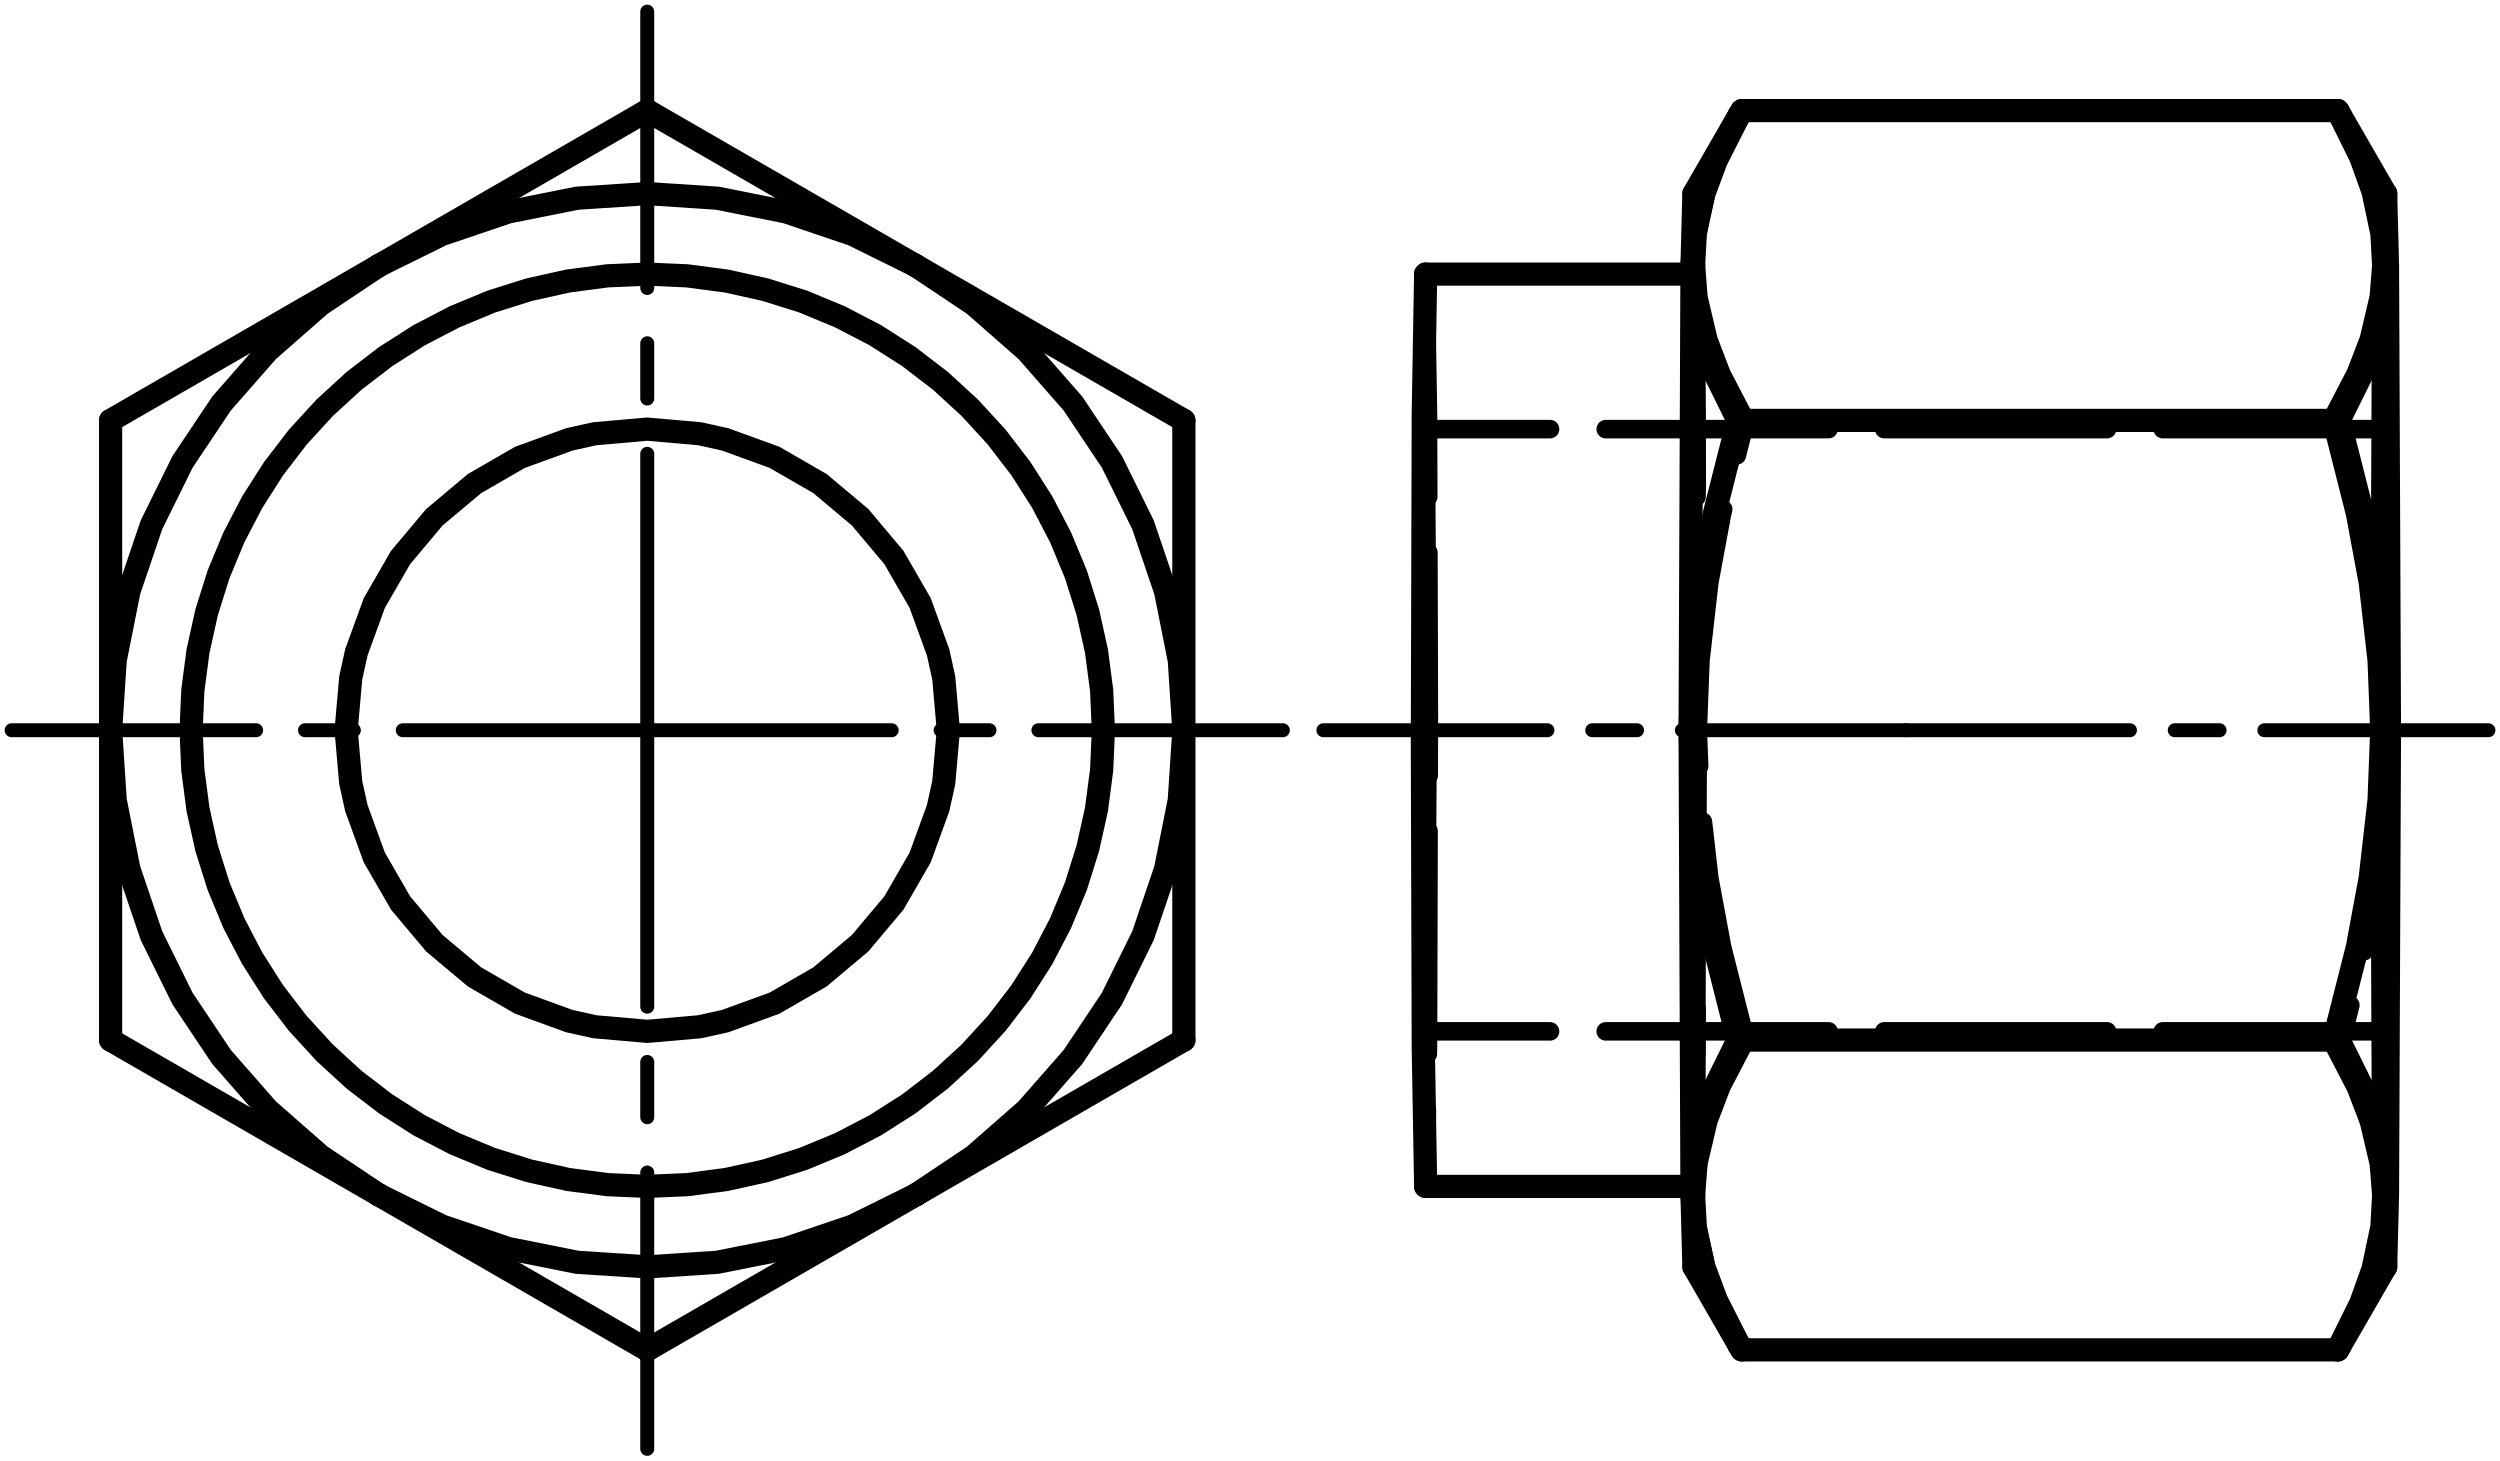
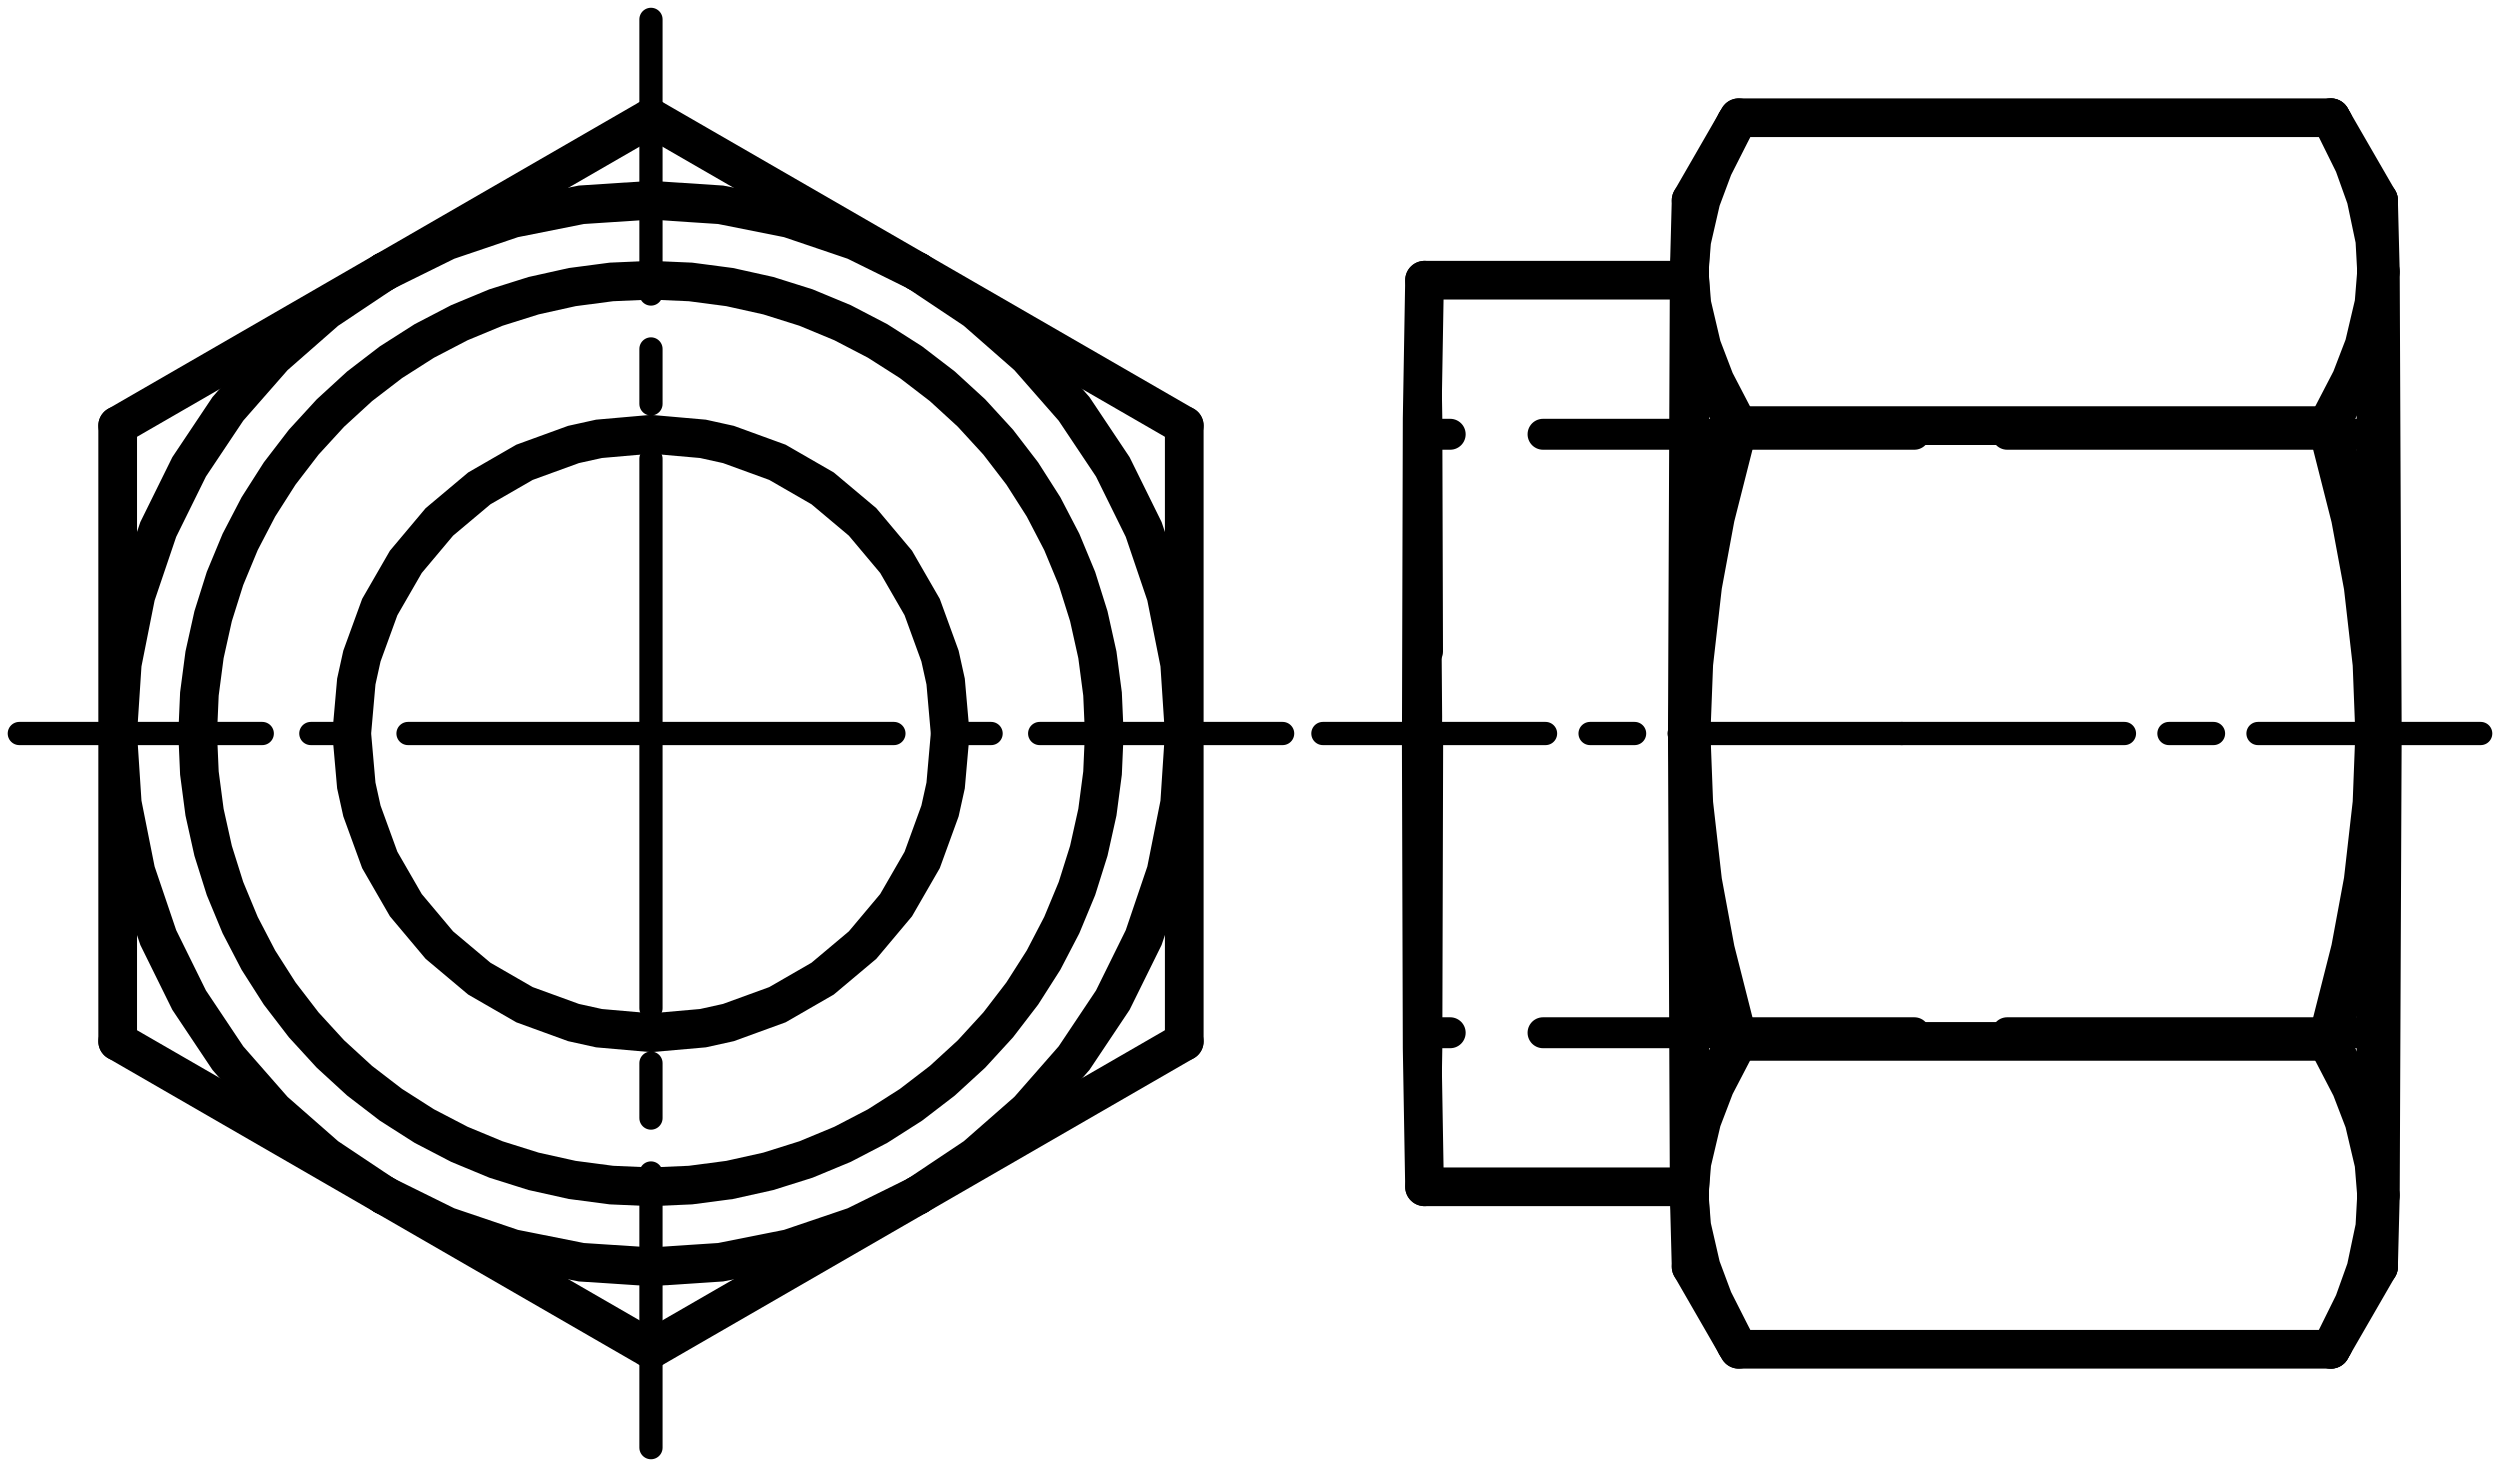
- <svg xmlns="http://www.w3.org/2000/svg" width="41.928mm" height="24.494mm" viewBox="-10.855 -12.247 41.928 24.494" version="1.1">
+ <svg xmlns="http://www.w3.org/2000/svg" width="42.191mm" height="24.757mm" viewBox="-10.986 -12.379 42.191 24.757" version="1.1">
  <g transform="scale(1,-1)" stroke-linecap="round">
-     <g fill="none" stroke="rgb(0,0,0)" stroke-width="0.389" id="Visible">
+     <g fill="none" stroke="rgb(0,0,0)" stroke-width="0.653" id="Visible">
      <line x1="-9.0" y1="5.196" x2="-4.5" y2="7.794" />
      <line x1="-4.5" y1="7.794" x2="-0.0" y2="10.392" />
      <line x1="-9.0" y1="-5.196" x2="-9.0" y2="0.0" />
      <line x1="-9.0" y1="0.0" x2="-9.0" y2="5.196" />
      <path d="M -4.5,7.794 L -5.479,7.14 L -6.364,6.364 L -7.14,5.479 L -7.794,4.5 L -8.315,3.444 L -8.693,2.329 L -8.923,1.175 L -9.0,-0.0" />
      <path d="M -4.5,7.794 L -3.444,8.315 L -2.329,8.693 L -1.175,8.923 L 0.0,9.0 L 1.175,8.923 L 2.329,8.693 L 3.444,8.315 L 4.5,7.794" />
      <line x1="0.0" y1="10.392" x2="4.5" y2="7.794" />
      <line x1="4.5" y1="7.794" x2="9.0" y2="5.196" />
      <line x1="-0.0" y1="-10.392" x2="-4.5" y2="-7.794" />
      <line x1="-4.5" y1="-7.794" x2="-9.0" y2="-5.196" />
      <path d="M -9.0,0.0 L -8.923,-1.175 L -8.693,-2.329 L -8.315,-3.444 L -7.794,-4.5 L -7.14,-5.479 L -6.364,-6.364 L -5.479,-7.14 L -4.5,-7.794" />
      <path d="M 9.0,0.0 L 8.923,1.175 L 8.693,2.329 L 8.315,3.444 L 7.794,4.5 L 7.14,5.479 L 6.364,6.364 L 5.479,7.14 L 4.5,7.794" />
      <path d="M 4.5,-7.794 L 5.479,-7.14 L 6.364,-6.364 L 7.14,-5.479 L 7.794,-4.5 L 8.315,-3.444 L 8.693,-2.329 L 8.923,-1.175 L 9.0,0.0" />
      <path d="M -4.5,-7.794 L -3.444,-8.315 L -2.329,-8.693 L -1.175,-8.923 L 0.0,-9.0 L 1.175,-8.923 L 2.329,-8.693 L 3.444,-8.315 L 4.5,-7.794" />
      <line x1="9.0" y1="5.196" x2="9.0" y2="0.0" />
      <line x1="9.0" y1="0.0" x2="9.0" y2="-5.196" />
      <path d="M -0.0,5.05 L -0.877,4.973 L -1.307,4.878 L -2.134,4.577 L -2.897,4.137 L -3.571,3.571 L -4.137,2.897 L -4.577,2.134 L -4.878,1.307 L -4.973,0.877 L -5.05,0.0 L -4.973,-0.877 L -4.878,-1.307 L -4.577,-2.134 L -4.137,-2.897 L -3.571,-3.571 L -2.897,-4.137 L -2.134,-4.577 L -1.307,-4.878 L -0.877,-4.973 L -0.0,-5.05 L 0.877,-4.973 L 1.307,-4.878 L 2.134,-4.577 L 2.897,-4.137 L 3.571,-3.571 L 4.137,-2.897 L 4.577,-2.134 L 4.878,-1.307 L 4.973,-0.877 L 5.05,-0.0 L 4.973,0.877 L 4.878,1.307 L 4.577,2.134 L 4.137,2.897 L 3.571,3.571 L 2.897,4.137 L 2.134,4.577 L 1.307,4.878 L 0.877,4.973 L 0.0,5.05" />
      <line x1="9.0" y1="-5.196" x2="4.5" y2="-7.794" />
      <line x1="4.5" y1="-7.794" x2="0.0" y2="-10.392" />
      <path d="M -0.0,7.65 L -0.667,7.621 L -1.328,7.534 L -1.98,7.389 L -2.616,7.189 L -3.233,6.933 L -3.825,6.625 L -4.388,6.266 L -4.917,5.86 L -5.409,5.409 L -5.86,4.917 L -6.266,4.388 L -6.625,3.825 L -6.933,3.233 L -7.189,2.616 L -7.389,1.98 L -7.534,1.328 L -7.621,0.667 L -7.65,0.0 L -7.621,-0.667 L -7.534,-1.328 L -7.389,-1.98 L -7.189,-2.616 L -6.933,-3.233 L -6.625,-3.825 L -6.266,-4.388 L -5.86,-4.917 L -5.409,-5.409 L -4.917,-5.86 L -4.388,-6.266 L -3.825,-6.625 L -3.233,-6.933 L -2.616,-7.189 L -1.98,-7.389 L -1.328,-7.534 L -0.667,-7.621 L -0.0,-7.65 L 0.667,-7.621 L 1.328,-7.534 L 1.98,-7.389 L 2.616,-7.189 L 3.233,-6.933 L 3.825,-6.625 L 4.388,-6.266 L 4.917,-5.86 L 5.409,-5.409 L 5.86,-4.917 L 6.266,-4.388 L 6.625,-3.825 L 6.933,-3.233 L 7.189,-2.616 L 7.389,-1.98 L 7.534,-1.328 L 7.621,-0.667 L 7.65,-0.0 L 7.621,0.667 L 7.534,1.328 L 7.389,1.98 L 7.189,2.616 L 6.933,3.233 L 6.625,3.825 L 6.266,4.388 L 5.86,4.917 L 5.409,5.409 L 4.917,5.86 L 4.388,6.266 L 3.825,6.625 L 3.233,6.933 L 2.616,7.189 L 1.98,7.389 L 1.328,7.534 L 0.667,7.621 L 0.0,7.65" />
      <line x1="28.351" y1="10.392" x2="28.393" y2="10.319" />
      <line x1="28.351" y1="10.392" x2="18.358" y2="10.392" />
      <path d="M 29.122,7.794 L 29.093,8.326 L 28.944,9.034 L 28.739,9.607 L 28.351,10.392" />
      <line x1="29.122" y1="7.794" x2="29.155" y2="8.999" />
      <line x1="29.155" y1="8.999" x2="29.186" y2="7.794" />
      <line x1="29.186" y1="7.794" x2="29.219" y2="0.0" />
      <line x1="17.554" y1="8.999" x2="17.522" y2="7.794" />
      <line x1="18.358" y1="10.392" x2="18.315" y2="10.319" />
      <path d="M 18.315,10.319 L 17.929,9.557 L 17.721,9.0 L 17.563,8.312 L 17.522,7.794" />
      <path d="M 28.286,5.196 L 28.692,5.978 L 28.912,6.551 L 29.079,7.26 L 29.122,7.794" />
      <path d="M 17.522,7.794 L 17.552,7.262 L 17.701,6.555 L 17.906,5.981 L 18.294,5.196" />
      <line x1="28.286" y1="5.196" x2="18.294" y2="5.196" />
      <line x1="29.09" y1="0.0" x2="29.122" y2="7.794" />
      <line x1="29.122" y1="-7.794" x2="29.09" y2="-0.0" />
      <line x1="29.219" y1="0.0" x2="29.186" y2="-7.794" />
      <line x1="29.186" y1="-7.794" x2="29.155" y2="-8.999" />
      <line x1="29.155" y1="-8.999" x2="29.122" y2="-7.794" />
      <path d="M 29.154,5.05 L 29.19,0.281 L 29.154,-5.05" />
      <path d="M 29.154,-5.05 L 29.118,-0.281 L 29.154,5.05" />
      <line x1="28.393" y1="-10.319" x2="28.351" y2="-10.392" />
      <line x1="28.351" y1="-10.392" x2="18.358" y2="-10.392" />
      <line x1="17.49" y1="0.0" x2="17.522" y2="7.794" />
      <line x1="17.522" y1="-7.794" x2="17.49" y2="-0.0" />
      <line x1="17.554" y1="-8.999" x2="17.522" y2="-7.794" />
      <path d="M 29.09,0.0 L 29.045,1.171 L 28.896,2.481 L 28.682,3.634 L 28.286,5.196" />
      <path d="M 18.294,5.196 L 17.898,3.634 L 17.684,2.481 L 17.529,1.098 L 17.49,0.0" />
      <path d="M 28.286,-5.196 L 28.682,-3.634 L 28.896,-2.481 L 29.045,-1.171 L 29.09,-0.0" />
      <path d="M 17.49,0.0 L 17.529,-1.098 L 17.684,-2.481 L 17.898,-3.634 L 18.294,-5.196" />
      <line x1="28.286" y1="-5.196" x2="18.294" y2="-5.196" />
      <path d="M 29.122,-7.794 L 29.079,-7.26 L 28.912,-6.551 L 28.692,-5.978 L 28.286,-5.196" />
      <path d="M 28.351,-10.392 L 28.739,-9.607 L 28.944,-9.034 L 29.093,-8.326 L 29.122,-7.794" />
      <path d="M 18.294,-5.196 L 17.906,-5.981 L 17.701,-6.555 L 17.552,-7.262 L 17.522,-7.794" />
      <path d="M 17.522,-7.794 L 17.563,-8.312 L 17.721,-9.0 L 17.929,-9.557 L 18.315,-10.319" />
      <line x1="18.315" y1="-10.319" x2="18.358" y2="-10.392" />
      <path d="M 13.055,-7.65 L 13.015,-5.313 L 13.0,-0.213 L 13.015,5.313 L 13.055,7.65" />
      <line x1="17.521" y1="7.65" x2="13.055" y2="7.65" />
      <line x1="29.155" y1="8.999" x2="28.393" y2="10.319" />
      <line x1="17.554" y1="8.999" x2="18.315" y2="10.319" />
      <line x1="29.155" y1="-8.999" x2="28.393" y2="-10.319" />
      <line x1="17.554" y1="-8.999" x2="18.315" y2="-10.319" />
      <line x1="17.521" y1="-7.65" x2="13.055" y2="-7.65" />
    </g>
-     <g fill="none" stroke="rgb(0,0,0)" stroke-width="0.311" id="Hidden" stroke-dasharray="3.737 0.934">
+     <g fill="none" stroke="rgb(0,0,0)" stroke-width="0.522" id="Hidden" stroke-dasharray="6.266 1.567">
      <line x1="-0.0" y1="10.392" x2="-4.5" y2="7.794" />
      <line x1="-4.5" y1="7.794" x2="-9.0" y2="5.196" />
      <line x1="4.5" y1="7.794" x2="0.0" y2="10.392" />
      <path d="M 4.5,7.794 L 3.444,8.315 L 2.329,8.693 L 1.175,8.923 L -0.0,9.0 L -1.175,8.923 L -2.329,8.693 L -3.444,8.315 L -4.5,7.794" />
      <line x1="-9.0" y1="5.196" x2="-9.0" y2="0.0" />
      <path d="M -4.5,7.794 L -5.479,7.14 L -6.364,6.364 L -7.14,5.479 L -7.794,4.5 L -8.315,3.444 L -8.693,2.329 L -8.923,1.175 L -9.0,-0.0" />
      <line x1="-9.0" y1="0.0" x2="-9.0" y2="-5.196" />
      <line x1="9.0" y1="5.196" x2="4.5" y2="7.794" />
      <path d="M 9.0,0.0 L 8.923,1.175 L 8.693,2.329 L 8.315,3.444 L 7.794,4.5 L 7.14,5.479 L 6.364,6.364 L 5.479,7.14 L 4.5,7.794" />
      <path d="M 4.5,-7.794 L 5.479,-7.14 L 6.364,-6.364 L 7.14,-5.479 L 7.794,-4.5 L 8.315,-3.444 L 8.693,-2.329 L 8.923,-1.175 L 9.0,0.0" />
      <path d="M -9.0,0.0 L -8.923,-1.175 L -8.693,-2.329 L -8.315,-3.444 L -7.794,-4.5 L -7.14,-5.479 L -6.364,-6.364 L -5.479,-7.14 L -4.5,-7.794" />
      <path d="M -4.5,-7.794 L -3.444,-8.315 L -2.329,-8.693 L -1.175,-8.923 L 0.0,-9.0 L 1.175,-8.923 L 2.329,-8.693 L 3.444,-8.315 L 4.5,-7.794" />
      <path d="M -0.0,5.05 L -0.877,4.973 L -1.307,4.878 L -2.134,4.577 L -2.897,4.137 L -3.571,3.571 L -4.137,2.897 L -4.577,2.134 L -4.878,1.307 L -4.973,0.877 L -5.05,0.0 L -4.973,-0.877 L -4.878,-1.307 L -4.577,-2.134 L -4.137,-2.897 L -3.571,-3.571 L -2.897,-4.137 L -2.134,-4.577 L -1.307,-4.878 L -0.877,-4.973 L -0.0,-5.05 L 0.877,-4.973 L 1.307,-4.878 L 2.134,-4.577 L 2.897,-4.137 L 3.571,-3.571 L 4.137,-2.897 L 4.577,-2.134 L 4.878,-1.307 L 4.973,-0.877 L 5.05,-0.0 L 4.973,0.877 L 4.878,1.307 L 4.577,2.134 L 4.137,2.897 L 3.571,3.571 L 2.897,4.137 L 2.134,4.577 L 1.307,4.878 L 0.877,4.973 L 0.0,5.05" />
      <line x1="-9.0" y1="-5.196" x2="-4.5" y2="-7.794" />
      <line x1="-4.5" y1="-7.794" x2="-0.0" y2="-10.392" />
      <path d="M -0.0,7.65 L -0.667,7.621 L -1.328,7.534 L -1.98,7.389 L -2.616,7.189 L -3.233,6.933 L -3.825,6.625 L -4.388,6.266 L -4.917,5.86 L -5.409,5.409 L -5.86,4.917 L -6.266,4.388 L -6.625,3.825 L -6.933,3.233 L -7.189,2.616 L -7.389,1.98 L -7.534,1.328 L -7.621,0.667 L -7.65,0.0 L -7.621,-0.667 L -7.534,-1.328 L -7.389,-1.98 L -7.189,-2.616 L -6.933,-3.233 L -6.625,-3.825 L -6.266,-4.388 L -5.86,-4.917 L -5.409,-5.409 L -4.917,-5.86 L -4.388,-6.266 L -3.825,-6.625 L -3.233,-6.933 L -2.616,-7.189 L -1.98,-7.389 L -1.328,-7.534 L -0.667,-7.621 L -0.0,-7.65 L 0.667,-7.621 L 1.328,-7.534 L 1.98,-7.389 L 2.616,-7.189 L 3.233,-6.933 L 3.825,-6.625 L 4.388,-6.266 L 4.917,-5.86 L 5.409,-5.409 L 5.86,-4.917 L 6.266,-4.388 L 6.625,-3.825 L 6.933,-3.233 L 7.189,-2.616 L 7.389,-1.98 L 7.534,-1.328 L 7.621,-0.667 L 7.65,-0.0 L 7.621,0.667 L 7.534,1.328 L 7.389,1.98 L 7.189,2.616 L 6.933,3.233 L 6.625,3.825 L 6.266,4.388 L 5.86,4.917 L 5.409,5.409 L 4.917,5.86 L 4.388,6.266 L 3.825,6.625 L 3.233,6.933 L 2.616,7.189 L 1.98,7.389 L 1.328,7.534 L 0.667,7.621 L 0.0,7.65" />
      <line x1="9.0" y1="0.0" x2="9.0" y2="5.196" />
      <line x1="9.0" y1="-5.196" x2="9.0" y2="0.0" />
      <line x1="4.5" y1="-7.794" x2="9.0" y2="-5.196" />
      <line x1="0.0" y1="-10.392" x2="4.5" y2="-7.794" />
      <path d="M 28.393,10.319 L 28.78,9.557 L 28.988,9.0 L 29.146,8.312 L 29.186,7.794" />
      <path d="M 29.186,7.794 L 29.151,7.224 L 29.008,6.555 L 28.803,5.981 L 28.415,5.196" />
      <line x1="28.415" y1="5.196" x2="18.423" y2="5.196" />
      <path d="M 18.423,5.196 L 18.016,5.978 L 17.797,6.551 L 17.63,7.26 L 17.587,7.794" />
      <path d="M 17.587,7.794 L 17.616,8.326 L 17.765,9.034 L 17.97,9.607 L 18.358,10.392" />
      <path d="M 28.415,5.196 L 28.811,3.634 L 29.025,2.481 L 29.18,1.098 L 29.219,0.0" />
      <path d="M 29.219,0.0 L 29.18,-1.098 L 29.025,-2.481 L 28.811,-3.634 L 28.415,-5.196" />
      <line x1="28.415" y1="-5.196" x2="18.423" y2="-5.196" />
      <path d="M 18.423,-5.196 L 18.027,-3.634 L 17.813,-2.481 L 17.664,-1.171 L 17.619,-0.0" />
      <path d="M 17.619,0.0 L 17.664,1.171 L 17.813,2.481 L 18.027,3.634 L 18.423,5.196" />
      <line x1="17.587" y1="7.794" x2="17.619" y2="0.0" />
      <line x1="17.587" y1="7.794" x2="17.554" y2="8.999" />
      <path d="M 28.415,-5.196 L 28.803,-5.981 L 29.008,-6.555 L 29.151,-7.224 L 29.186,-7.794" />
      <path d="M 29.186,-7.794 L 29.146,-8.312 L 28.988,-9.0 L 28.78,-9.557 L 28.393,-10.319" />
      <path d="M 18.358,-10.392 L 17.97,-9.607 L 17.765,-9.034 L 17.616,-8.326 L 17.587,-7.794" />
      <path d="M 17.587,-7.794 L 17.63,-7.26 L 17.797,-6.551 L 18.016,-5.978 L 18.423,-5.196" />
      <line x1="17.619" y1="0.0" x2="17.587" y2="-7.794" />
      <line x1="17.587" y1="-7.794" x2="17.554" y2="-8.999" />
      <path d="M 17.555,7.65 L 17.594,5.313 L 17.609,0.213 L 17.594,-5.313 L 17.555,-7.65" />
      <path d="M 17.555,-7.65 L 17.515,-5.313 L 17.5,-0.213 L 17.515,5.313 L 17.555,7.65" />
      <path d="M 13.055,5.05 L 13.091,0.281 L 13.055,-5.05" />
      <path d="M 13.055,-5.05 L 13.019,-0.14 L 13.055,5.05" />
      <line x1="29.154" y1="5.05" x2="13.055" y2="5.05" />
      <path d="M 13.055,7.65 L 13.094,5.313 L 13.109,0.213 L 13.094,-5.313 L 13.055,-7.65" />
      <line x1="17.555" y1="7.65" x2="17.521" y2="7.65" />
      <line x1="29.154" y1="-5.05" x2="13.055" y2="-5.05" />
      <line x1="17.555" y1="-7.65" x2="17.521" y2="-7.65" />
    </g>
-     <g fill="none" stroke="rgb(0,0,0)" stroke-width="0.234" id="Center">
+     <g fill="none" stroke="rgb(0,0,0)" stroke-width="0.392" id="Center">
      <line x1="-0.0" y1="0.0" x2="-4.1" y2="0.0" />
      <line x1="-4.92" y1="0.0" x2="-5.74" y2="0.0" />
      <line x1="-6.56" y1="0.0" x2="-10.66" y2="0.0" />
      <line x1="-0.0" y1="0.0" x2="4.1" y2="0.0" />
      <line x1="4.92" y1="0.0" x2="5.74" y2="0.0" />
      <line x1="6.56" y1="0.0" x2="10.66" y2="0.0" />
      <line x1="-0.0" y1="0.0" x2="-0.0" y2="-4.636" />
      <line x1="-0.0" y1="-5.563" x2="-0.0" y2="-6.49" />
      <line x1="-0.0" y1="-7.417" x2="-0.0" y2="-12.052" />
      <line x1="-0.0" y1="0.0" x2="-0.0" y2="4.636" />
      <line x1="-0.0" y1="5.563" x2="-0.0" y2="6.49" />
      <line x1="-0.0" y1="7.417" x2="-0.0" y2="12.052" />
      <line x1="21.109" y1="0.0" x2="17.352" y2="0.0" />
      <line x1="16.6" y1="0.0" x2="15.849" y2="0.0" />
      <line x1="15.097" y1="0.0" x2="11.34" y2="0.0" />
      <line x1="21.109" y1="0.0" x2="24.867" y2="0.0" />
      <line x1="25.618" y1="0.0" x2="26.37" y2="0.0" />
      <line x1="27.121" y1="0.0" x2="30.879" y2="0.0" />
    </g>
  </g>
</svg>
